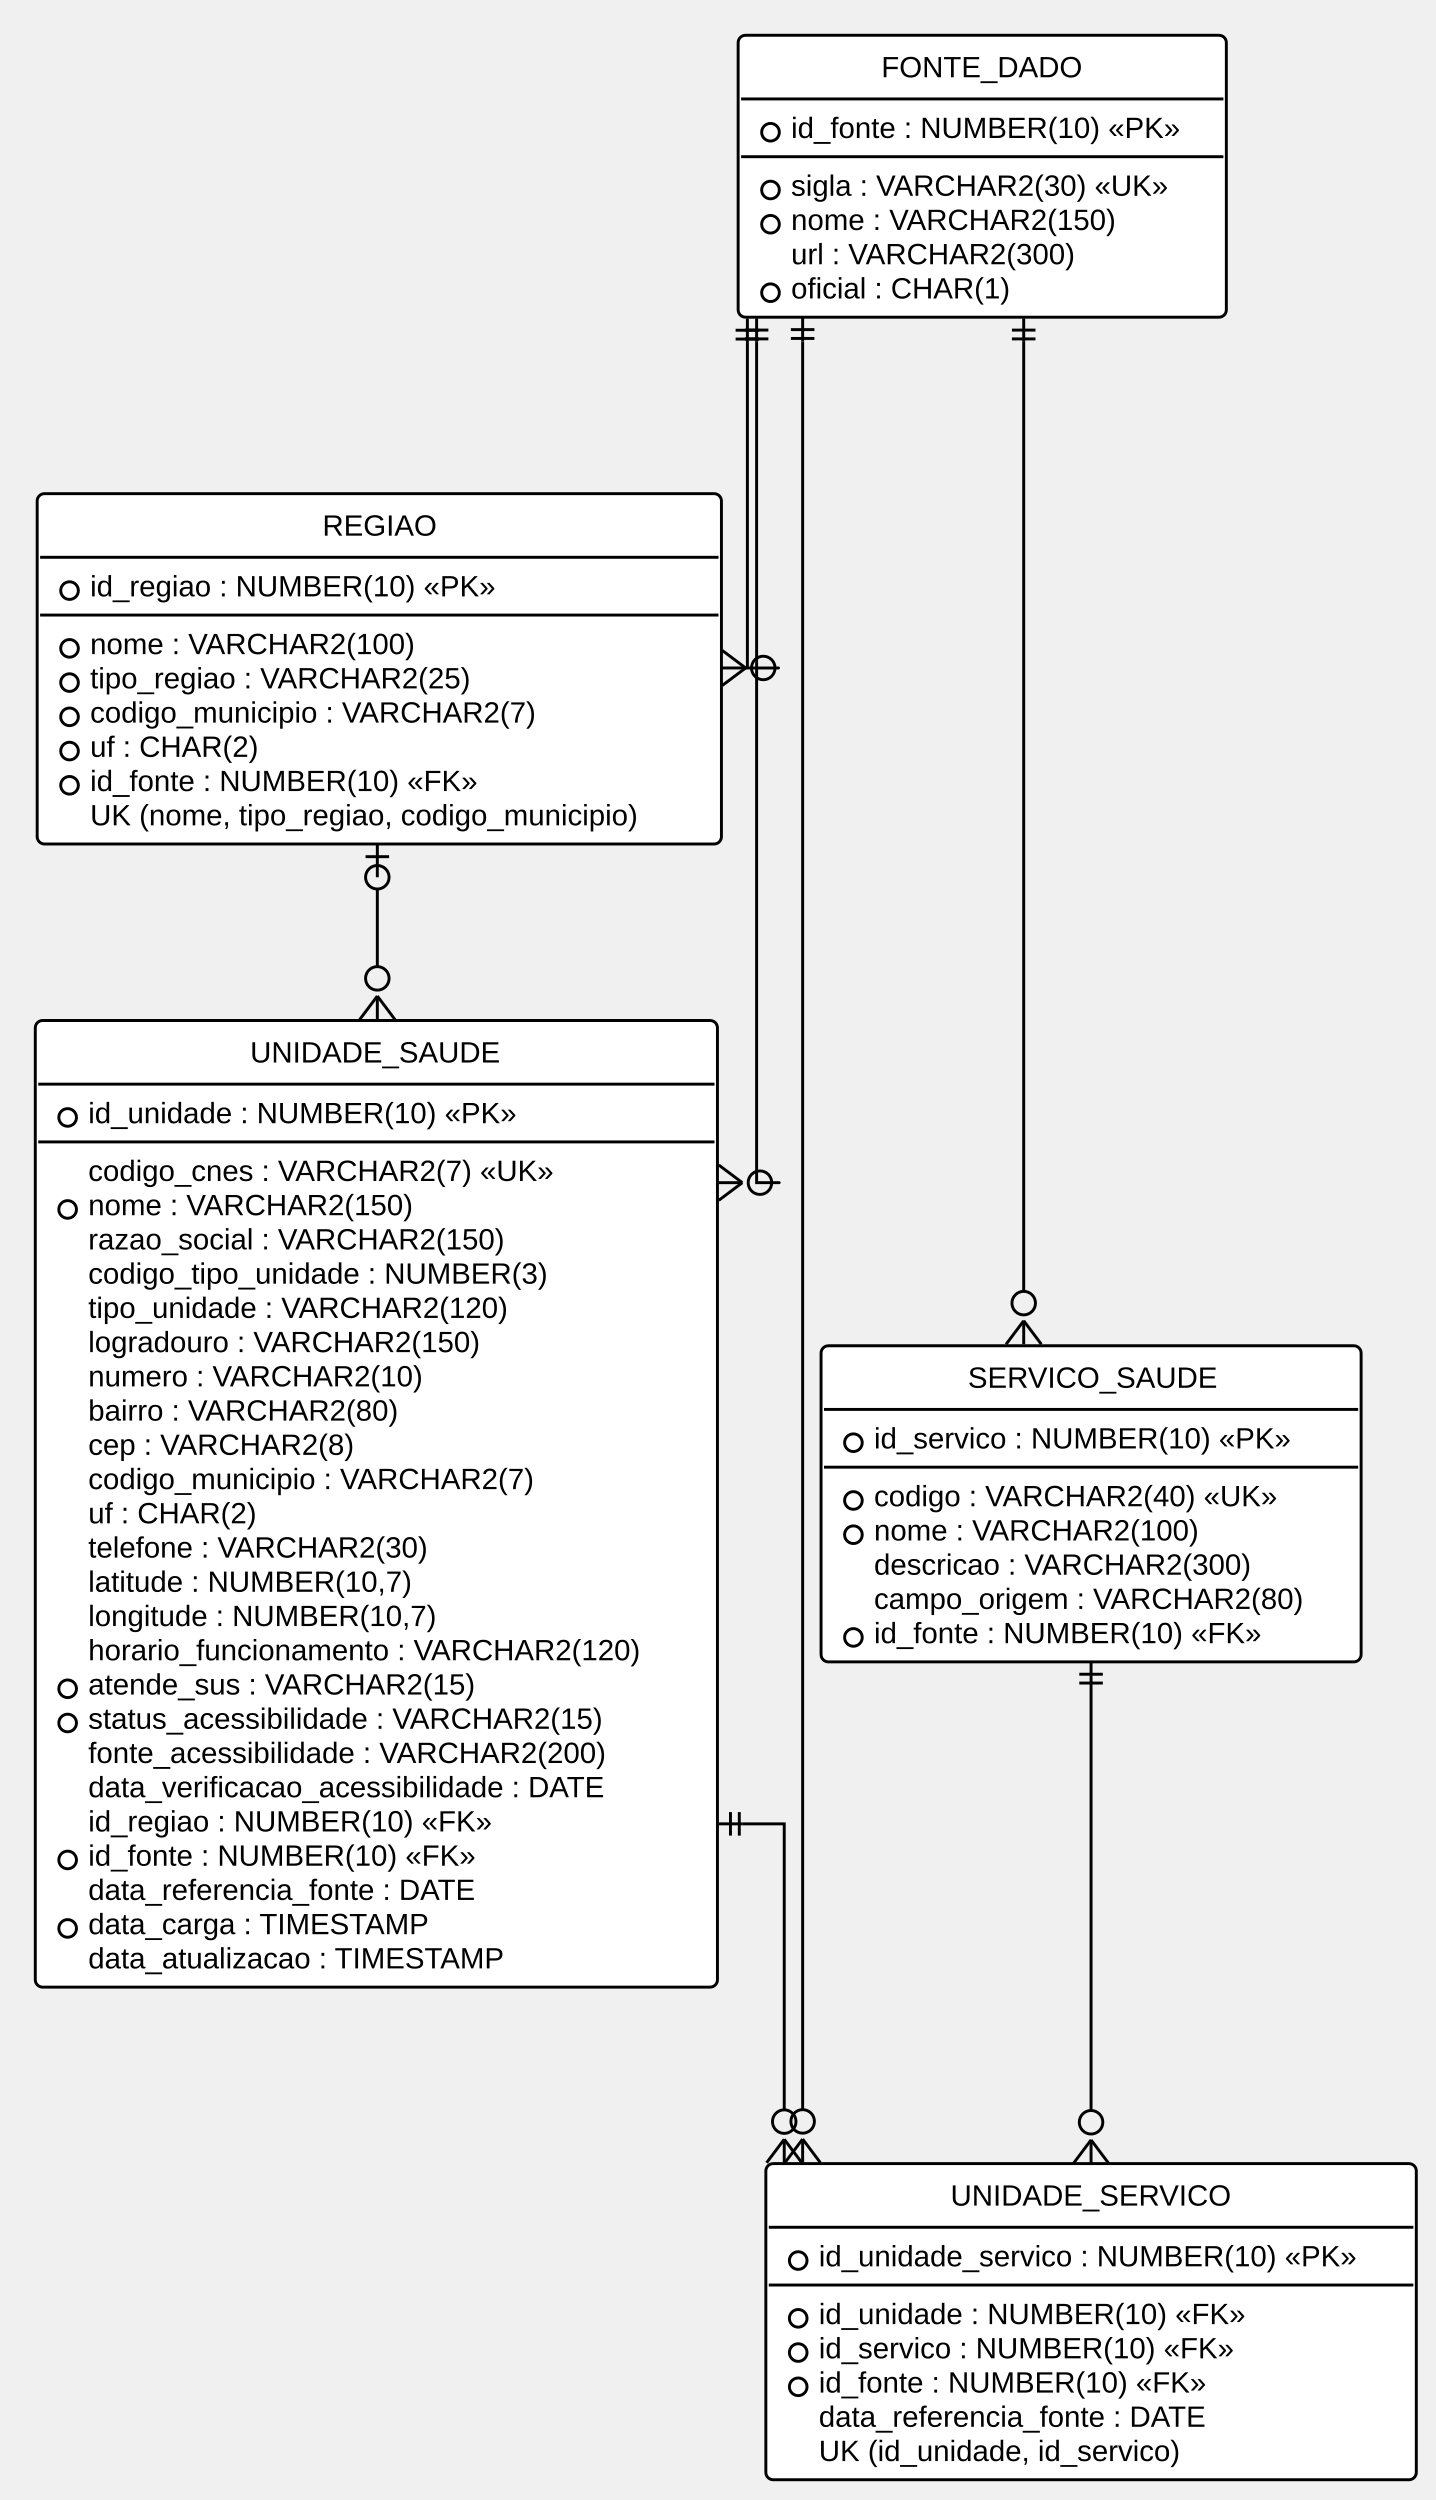
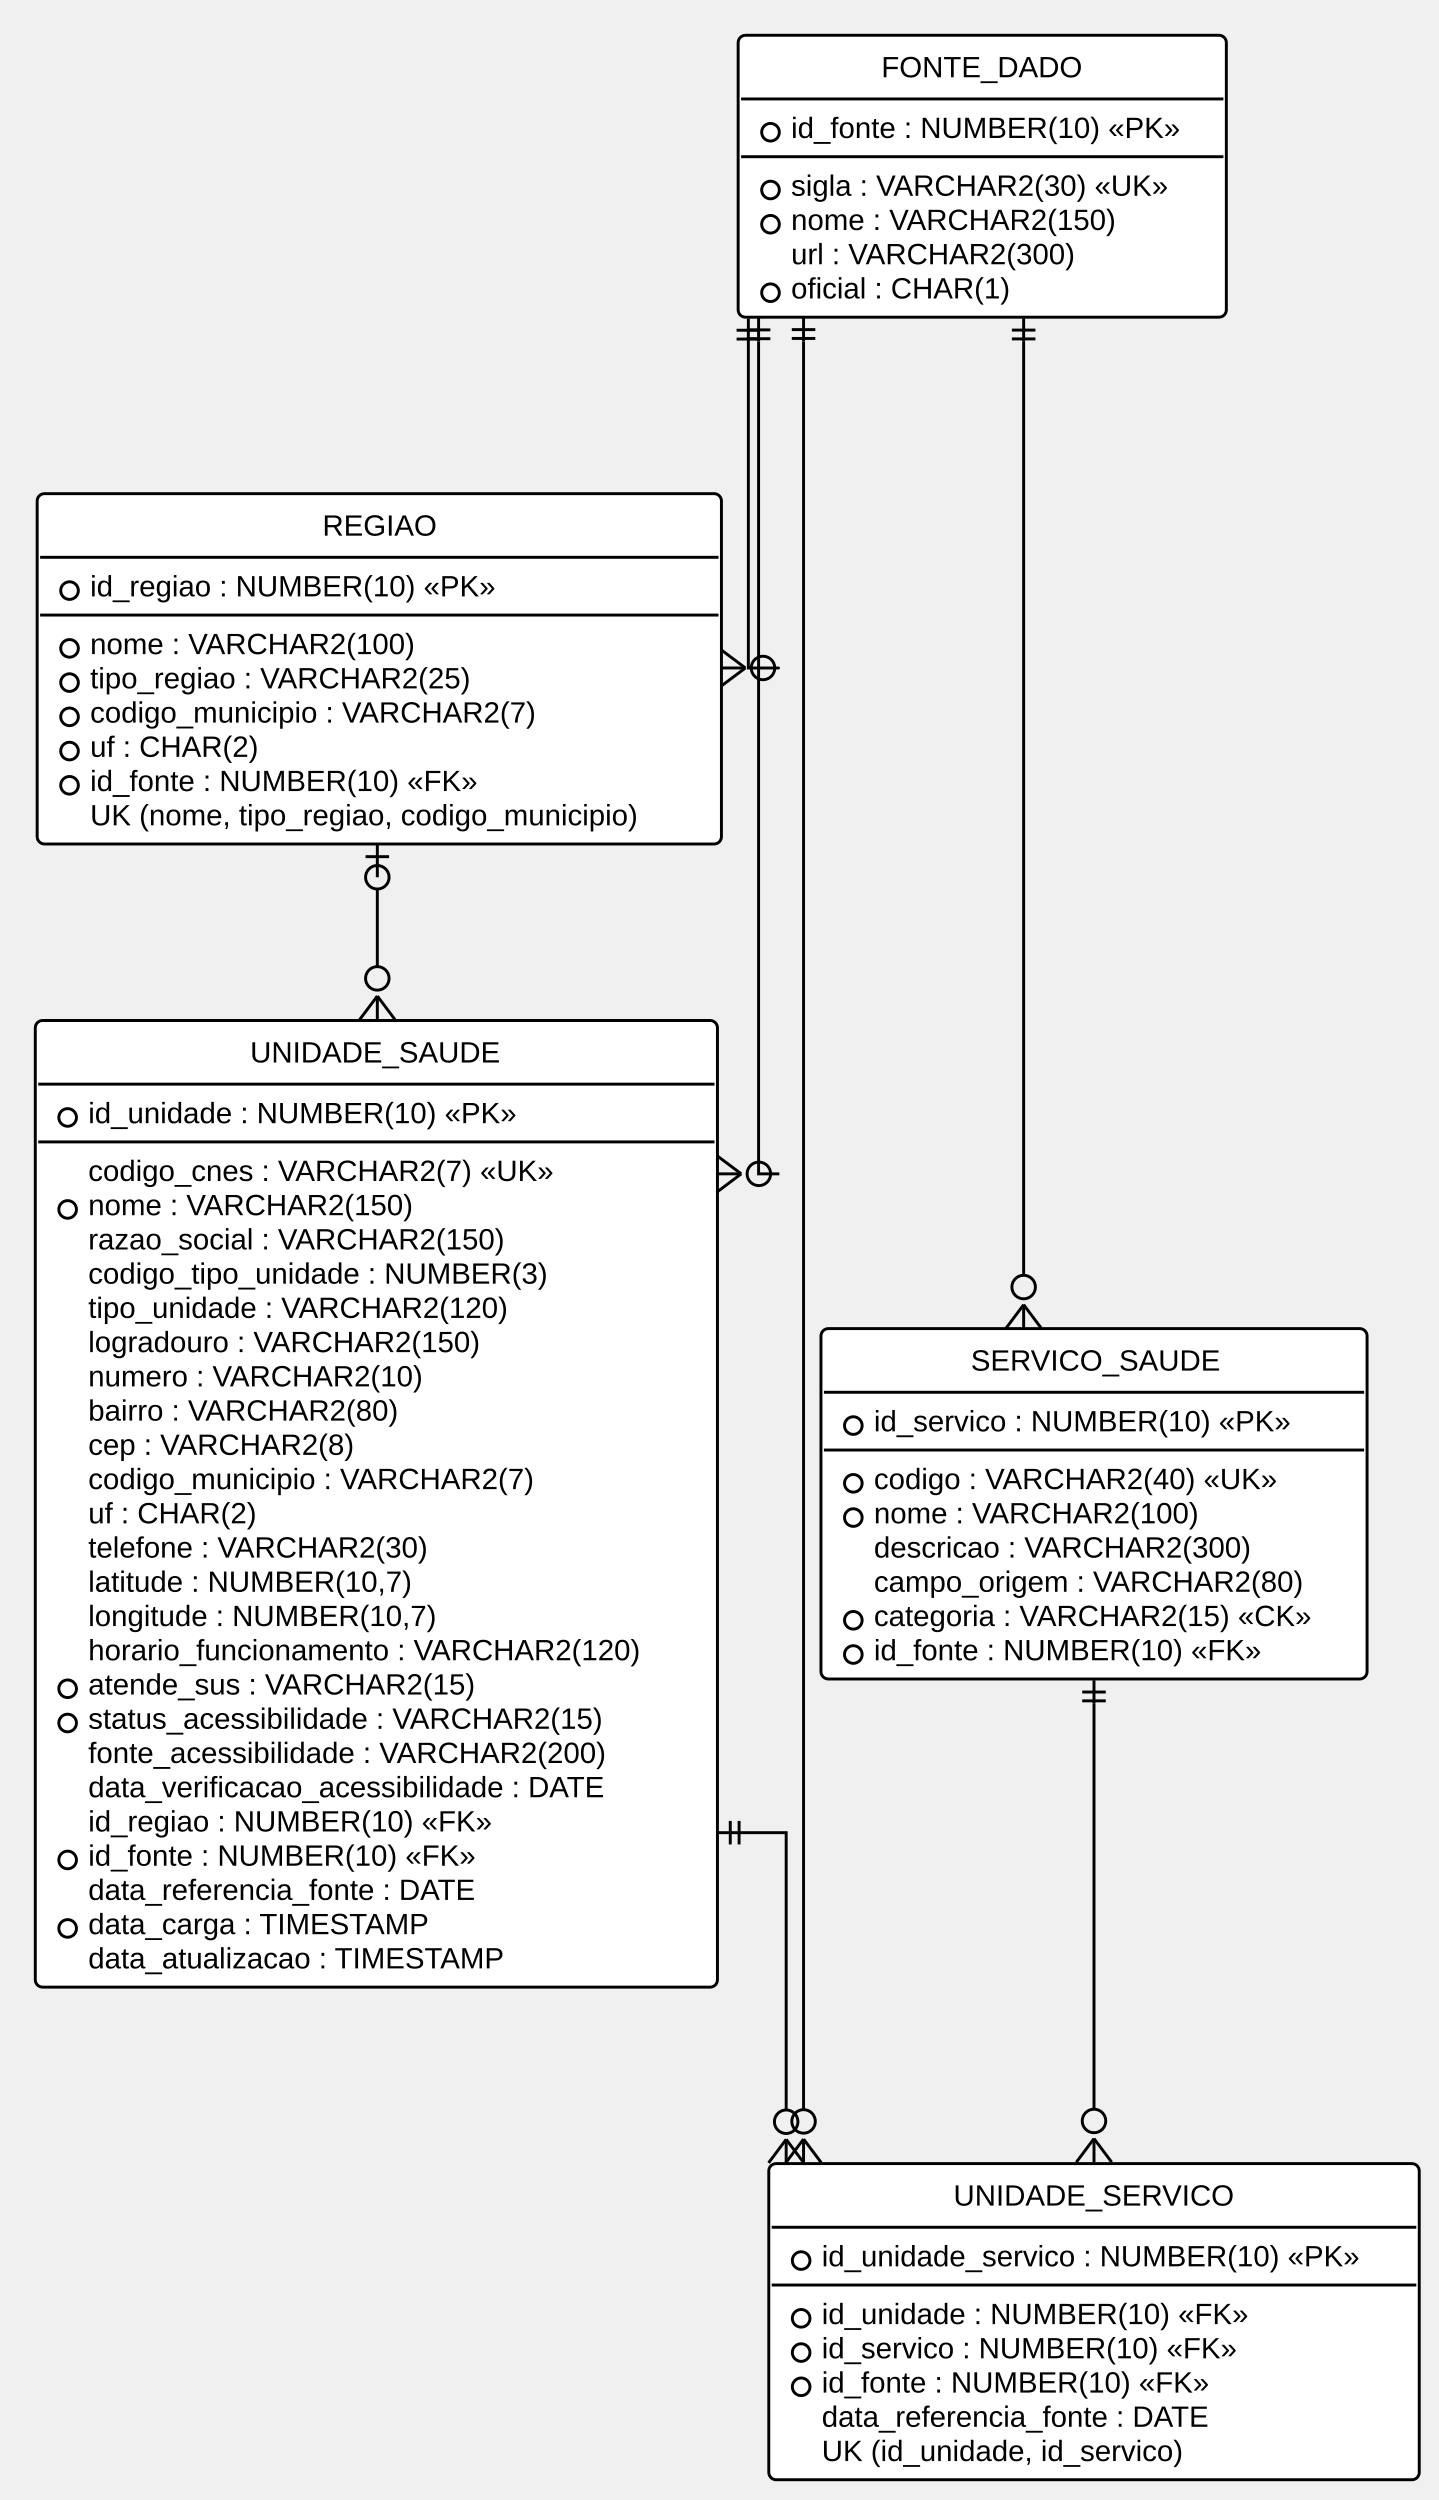
- <svg xmlns="http://www.w3.org/2000/svg" contentStyleType="text/css" data-diagram-type="CLASS" height="850px" preserveAspectRatio="none" style="width:488px;height:850px;background:#FFFFFF;" version="1.1" viewBox="0 0 488 850" width="488px" zoomAndPan="magnify">
+ <svg xmlns="http://www.w3.org/2000/svg" contentStyleType="text/css" data-diagram-type="CLASS" height="850px" preserveAspectRatio="none" style="width:489px;height:850px;background:#FFFFFF;" version="1.1" viewBox="0 0 489 850" width="489px" zoomAndPan="magnify">
  <defs />
  <g>
    <g class="entity" data-entity="fonte" data-source-line="9" data-uid="ent0002" id="entity_fonte">
      <rect fill="#FFFFFF" height="95.844" rx="2.5" ry="2.5" style="stroke:#000000;stroke-width:1;" width="165.987" x="250.97" y="12" />
      <text fill="#000000" font-family="Arial" font-size="10" lengthAdjust="spacing" textLength="68.643" x="299.642" y="26.282">FONTE_DADO</text>
      <line style="stroke:#000000;stroke-width:1;" x1="251.97" x2="415.957" y1="33.641" y2="33.641" />
      <ellipse cx="261.97" cy="44.961" fill="#FFFFFF" rx="3" ry="3" style="stroke:#000000;stroke-width:1;" />
      <text fill="#000000" font-family="Arial" font-size="10" lengthAdjust="spacing" textLength="141.987" x="268.97" y="46.923">id_fonte : NUMBER(10) «PK»</text>
      <line style="stroke:#000000;stroke-width:1;" x1="251.97" x2="415.957" y1="53.281" y2="53.281" />
      <ellipse cx="261.97" cy="64.602" fill="#FFFFFF" rx="3" ry="3" style="stroke:#000000;stroke-width:1;" />
      <text fill="#000000" font-family="Arial" font-size="10" lengthAdjust="spacing" textLength="138.071" x="268.97" y="66.564">sigla : VARCHAR2(30) «UK»</text>
      <ellipse cx="261.97" cy="76.242" fill="#FFFFFF" rx="3" ry="3" style="stroke:#000000;stroke-width:1;" />
      <text fill="#000000" font-family="Arial" font-size="10" lengthAdjust="spacing" textLength="120.249" x="268.97" y="78.204">nome : VARCHAR2(150)</text>
      <text fill="#000000" font-family="Arial" font-size="10" lengthAdjust="spacing" textLength="105.127" x="268.97" y="89.845">url : VARCHAR2(300)</text>
      <ellipse cx="261.97" cy="99.523" fill="#FFFFFF" rx="3" ry="3" style="stroke:#000000;stroke-width:1;" />
      <text fill="#000000" font-family="Arial" font-size="10" lengthAdjust="spacing" textLength="81.782" x="268.97" y="101.485">oficial : CHAR(1)</text>
    </g>
    <g class="entity" data-entity="regiao" data-source-line="17" data-uid="ent0003" id="entity_regiao">
      <rect fill="#FFFFFF" height="119.125" rx="2.5" ry="2.5" style="stroke:#000000;stroke-width:1;" width="232.648" x="12.64" y="167.84" />
      <text fill="#000000" font-family="Arial" font-size="10" lengthAdjust="spacing" textLength="38.677" x="109.625" y="182.122">REGIAO</text>
      <line style="stroke:#000000;stroke-width:1;" x1="13.64" x2="244.287" y1="189.481" y2="189.481" />
      <ellipse cx="23.64" cy="200.801" fill="#FFFFFF" rx="3" ry="3" style="stroke:#000000;stroke-width:1;" />
      <text fill="#000000" font-family="Arial" font-size="10" lengthAdjust="spacing" textLength="147.573" x="30.64" y="202.763">id_regiao : NUMBER(10) «PK»</text>
      <line style="stroke:#000000;stroke-width:1;" x1="13.64" x2="244.287" y1="209.121" y2="209.121" />
      <ellipse cx="23.64" cy="220.442" fill="#FFFFFF" rx="3" ry="3" style="stroke:#000000;stroke-width:1;" />
      <text fill="#000000" font-family="Arial" font-size="10" lengthAdjust="spacing" textLength="120.249" x="30.64" y="222.404">nome : VARCHAR2(100)</text>
      <ellipse cx="23.64" cy="232.082" fill="#FFFFFF" rx="3" ry="3" style="stroke:#000000;stroke-width:1;" />
      <text fill="#000000" font-family="Arial" font-size="10" lengthAdjust="spacing" textLength="141.338" x="30.64" y="234.044">tipo_regiao : VARCHAR2(25)</text>
      <ellipse cx="23.64" cy="243.723" fill="#FFFFFF" rx="3" ry="3" style="stroke:#000000;stroke-width:1;" />
      <text fill="#000000" font-family="Arial" font-size="10" lengthAdjust="spacing" textLength="166.099" x="30.64" y="245.685">codigo_municipio : VARCHAR2(7)</text>
      <ellipse cx="23.64" cy="255.363" fill="#FFFFFF" rx="3" ry="3" style="stroke:#000000;stroke-width:1;" />
      <text fill="#000000" font-family="Arial" font-size="10" lengthAdjust="spacing" textLength="62.041" x="30.64" y="257.325">uf : CHAR(2)</text>
      <ellipse cx="23.64" cy="267.004" fill="#FFFFFF" rx="3" ry="3" style="stroke:#000000;stroke-width:1;" />
      <text fill="#000000" font-family="Arial" font-size="10" lengthAdjust="spacing" textLength="141.709" x="30.64" y="268.966">id_fonte : NUMBER(10) «FK»</text>
      <text fill="#000000" font-family="Arial" font-size="10" lengthAdjust="spacing" textLength="208.648" x="30.64" y="280.607">UK (nome, tipo_regiao, codigo_municipio)</text>
    </g>
    <g class="entity" data-entity="unidade" data-source-line="27" data-uid="ent0004" id="entity_unidade">
      <rect fill="#FFFFFF" height="328.656" rx="2.5" ry="2.5" style="stroke:#000000;stroke-width:1;" width="231.93" x="12" y="346.97" />
      <text fill="#000000" font-family="Arial" font-size="10" lengthAdjust="spacing" textLength="85.835" x="85.047" y="361.252">UNIDADE_SAUDE</text>
      <line style="stroke:#000000;stroke-width:1;" x1="13" x2="242.93" y1="368.611" y2="368.611" />
      <ellipse cx="23" cy="379.931" fill="#FFFFFF" rx="3" ry="3" style="stroke:#000000;stroke-width:1;" />
      <text fill="#000000" font-family="Arial" font-size="10" lengthAdjust="spacing" textLength="156.367" x="30" y="381.893">id_unidade : NUMBER(10) «PK»</text>
      <line style="stroke:#000000;stroke-width:1;" x1="13" x2="242.93" y1="388.251" y2="388.251" />
      <text fill="#000000" font-family="Arial" font-size="10" lengthAdjust="spacing" textLength="169.873" x="30" y="401.534">codigo_cnes : VARCHAR2(7) «UK»</text>
      <ellipse cx="23" cy="411.212" fill="#FFFFFF" rx="3" ry="3" style="stroke:#000000;stroke-width:1;" />
      <text fill="#000000" font-family="Arial" font-size="10" lengthAdjust="spacing" textLength="120.249" x="30" y="413.174">nome : VARCHAR2(150)</text>
      <text fill="#000000" font-family="Arial" font-size="10" lengthAdjust="spacing" textLength="153.144" x="30" y="424.815">razao_social : VARCHAR2(150)</text>
      <text fill="#000000" font-family="Arial" font-size="10" lengthAdjust="spacing" textLength="170.249" x="30" y="436.455">codigo_tipo_unidade : NUMBER(3)</text>
      <text fill="#000000" font-family="Arial" font-size="10" lengthAdjust="spacing" textLength="156.494" x="30" y="448.096">tipo_unidade : VARCHAR2(120)</text>
      <text fill="#000000" font-family="Arial" font-size="10" lengthAdjust="spacing" textLength="146.416" x="30" y="459.737">logradouro : VARCHAR2(150)</text>
      <text fill="#000000" font-family="Arial" font-size="10" lengthAdjust="spacing" textLength="124.336" x="30" y="471.377">numero : VARCHAR2(10)</text>
      <text fill="#000000" font-family="Arial" font-size="10" lengthAdjust="spacing" textLength="115.132" x="30" y="483.018">bairro : VARCHAR2(80)</text>
      <text fill="#000000" font-family="Arial" font-size="10" lengthAdjust="spacing" textLength="97.173" x="30" y="494.659">cep : VARCHAR2(8)</text>
      <text fill="#000000" font-family="Arial" font-size="10" lengthAdjust="spacing" textLength="166.099" x="30" y="506.299">codigo_municipio : VARCHAR2(7)</text>
      <text fill="#000000" font-family="Arial" font-size="10" lengthAdjust="spacing" textLength="62.041" x="30" y="517.94">uf : CHAR(2)</text>
      <text fill="#000000" font-family="Arial" font-size="10" lengthAdjust="spacing" textLength="126.67" x="30" y="529.58">telefone : VARCHAR2(30)</text>
      <text fill="#000000" font-family="Arial" font-size="10" lengthAdjust="spacing" textLength="121.714" x="30" y="541.221">latitude : NUMBER(10,7)</text>
      <text fill="#000000" font-family="Arial" font-size="10" lengthAdjust="spacing" textLength="130.469" x="30" y="552.862">longitude : NUMBER(10,7)</text>
      <text fill="#000000" font-family="Arial" font-size="10" lengthAdjust="spacing" textLength="207.93" x="30" y="564.502">horario_funcionamento : VARCHAR2(120)</text>
      <ellipse cx="23" cy="574.181" fill="#FFFFFF" rx="3" ry="3" style="stroke:#000000;stroke-width:1;" />
      <text fill="#000000" font-family="Arial" font-size="10" lengthAdjust="spacing" textLength="142.334" x="30" y="576.143">atende_sus : VARCHAR2(15)</text>
      <ellipse cx="23" cy="585.822" fill="#FFFFFF" rx="3" ry="3" style="stroke:#000000;stroke-width:1;" />
      <text fill="#000000" font-family="Arial" font-size="10" lengthAdjust="spacing" textLength="191.899" x="30" y="587.784">status_acessibilidade : VARCHAR2(15)</text>
      <text fill="#000000" font-family="Arial" font-size="10" lengthAdjust="spacing" textLength="193.584" x="30" y="599.424">fonte_acessibilidade : VARCHAR2(200)</text>
      <text fill="#000000" font-family="Arial" font-size="10" lengthAdjust="spacing" textLength="194.482" x="30" y="611.065">data_verificacao_acessibilidade : DATE</text>
      <text fill="#000000" font-family="Arial" font-size="10" lengthAdjust="spacing" textLength="147.295" x="30" y="622.705">id_regiao : NUMBER(10) «FK»</text>
      <ellipse cx="23" cy="632.384" fill="#FFFFFF" rx="3" ry="3" style="stroke:#000000;stroke-width:1;" />
      <text fill="#000000" font-family="Arial" font-size="10" lengthAdjust="spacing" textLength="141.709" x="30" y="634.346">id_fonte : NUMBER(10) «FK»</text>
      <text fill="#000000" font-family="Arial" font-size="10" lengthAdjust="spacing" textLength="146.211" x="30" y="645.987">data_referencia_fonte : DATE</text>
      <ellipse cx="23" cy="655.665" fill="#FFFFFF" rx="3" ry="3" style="stroke:#000000;stroke-width:1;" />
      <text fill="#000000" font-family="Arial" font-size="10" lengthAdjust="spacing" textLength="123.423" x="30" y="657.627">data_carga : TIMESTAMP</text>
      <text fill="#000000" font-family="Arial" font-size="10" lengthAdjust="spacing" textLength="152.402" x="30" y="669.268">data_atualizacao : TIMESTAMP</text>
    </g>
    <g class="entity" data-entity="servico" data-source-line="55" data-uid="ent0005" id="entity_servico">
-       <rect fill="#FFFFFF" height="107.484" rx="2.5" ry="2.5" style="stroke:#000000;stroke-width:1;" width="183.619" x="279.16" y="457.56" />
-       <text fill="#000000" font-family="Arial" font-size="10" lengthAdjust="spacing" textLength="83.784" x="329.077" y="471.842">SERVICO_SAUDE</text>
-       <line style="stroke:#000000;stroke-width:1;" x1="280.16" x2="461.779" y1="479.201" y2="479.201" />
-       <ellipse cx="290.16" cy="490.521" fill="#FFFFFF" rx="3" ry="3" style="stroke:#000000;stroke-width:1;" />
-       <text fill="#000000" font-family="Arial" font-size="10" lengthAdjust="spacing" textLength="151.724" x="297.16" y="492.483">id_servico : NUMBER(10) «PK»</text>
-       <line style="stroke:#000000;stroke-width:1;" x1="280.16" x2="461.779" y1="498.841" y2="498.841" />
-       <ellipse cx="290.16" cy="510.162" fill="#FFFFFF" rx="3" ry="3" style="stroke:#000000;stroke-width:1;" />
-       <text fill="#000000" font-family="Arial" font-size="10" lengthAdjust="spacing" textLength="148.037" x="297.16" y="512.124">codigo : VARCHAR2(40) «UK»</text>
-       <ellipse cx="290.16" cy="521.802" fill="#FFFFFF" rx="3" ry="3" style="stroke:#000000;stroke-width:1;" />
-       <text fill="#000000" font-family="Arial" font-size="10" lengthAdjust="spacing" textLength="120.249" x="297.16" y="523.764">nome : VARCHAR2(100)</text>
-       <text fill="#000000" font-family="Arial" font-size="10" lengthAdjust="spacing" textLength="139.741" x="297.16" y="535.405">descricao : VARCHAR2(300)</text>
-       <text fill="#000000" font-family="Arial" font-size="10" lengthAdjust="spacing" textLength="159.619" x="297.16" y="547.045">campo_origem : VARCHAR2(80)</text>
-       <ellipse cx="290.16" cy="556.724" fill="#FFFFFF" rx="3" ry="3" style="stroke:#000000;stroke-width:1;" />
-       <text fill="#000000" font-family="Arial" font-size="10" lengthAdjust="spacing" textLength="141.709" x="297.16" y="558.686">id_fonte : NUMBER(10) «FK»</text>
+       <rect fill="#FFFFFF" height="119.125" rx="2.5" ry="2.5" style="stroke:#000000;stroke-width:1;" width="185.675" x="279.13" y="451.73" />
+       <text fill="#000000" font-family="Arial" font-size="10" lengthAdjust="spacing" textLength="83.784" x="330.075" y="466.012">SERVICO_SAUDE</text>
+       <line style="stroke:#000000;stroke-width:1;" x1="280.13" x2="463.805" y1="473.371" y2="473.371" />
+       <ellipse cx="290.13" cy="484.691" fill="#FFFFFF" rx="3" ry="3" style="stroke:#000000;stroke-width:1;" />
+       <text fill="#000000" font-family="Arial" font-size="10" lengthAdjust="spacing" textLength="151.724" x="297.13" y="486.653">id_servico : NUMBER(10) «PK»</text>
+       <line style="stroke:#000000;stroke-width:1;" x1="280.13" x2="463.805" y1="493.011" y2="493.011" />
+       <ellipse cx="290.13" cy="504.332" fill="#FFFFFF" rx="3" ry="3" style="stroke:#000000;stroke-width:1;" />
+       <text fill="#000000" font-family="Arial" font-size="10" lengthAdjust="spacing" textLength="148.037" x="297.13" y="506.293">codigo : VARCHAR2(40) «UK»</text>
+       <ellipse cx="290.13" cy="515.972" fill="#FFFFFF" rx="3" ry="3" style="stroke:#000000;stroke-width:1;" />
+       <text fill="#000000" font-family="Arial" font-size="10" lengthAdjust="spacing" textLength="120.249" x="297.13" y="517.934">nome : VARCHAR2(100)</text>
+       <text fill="#000000" font-family="Arial" font-size="10" lengthAdjust="spacing" textLength="139.741" x="297.13" y="529.575">descricao : VARCHAR2(300)</text>
+       <text fill="#000000" font-family="Arial" font-size="10" lengthAdjust="spacing" textLength="159.619" x="297.13" y="541.215">campo_origem : VARCHAR2(80)</text>
+       <ellipse cx="290.13" cy="550.894" fill="#FFFFFF" rx="3" ry="3" style="stroke:#000000;stroke-width:1;" />
+       <text fill="#000000" font-family="Arial" font-size="10" lengthAdjust="spacing" textLength="161.675" x="297.13" y="552.856">categoria : VARCHAR2(15) «CK»</text>
+       <ellipse cx="290.13" cy="562.535" fill="#FFFFFF" rx="3" ry="3" style="stroke:#000000;stroke-width:1;" />
+       <text fill="#000000" font-family="Arial" font-size="10" lengthAdjust="spacing" textLength="141.709" x="297.13" y="564.497">id_fonte : NUMBER(10) «FK»</text>
    </g>
-     <g class="entity" data-entity="us" data-source-line="64" data-uid="ent0006" id="entity_us">
-       <rect fill="#FFFFFF" height="107.484" rx="2.5" ry="2.5" style="stroke:#000000;stroke-width:1;" width="221.153" x="260.39" y="735.63" />
-       <text fill="#000000" font-family="Arial" font-size="10" lengthAdjust="spacing" textLength="95.566" x="323.183" y="749.912">UNIDADE_SERVICO</text>
-       <line style="stroke:#000000;stroke-width:1;" x1="261.39" x2="480.543" y1="757.271" y2="757.271" />
-       <ellipse cx="271.39" cy="768.591" fill="#FFFFFF" rx="3" ry="3" style="stroke:#000000;stroke-width:1;" />
-       <text fill="#000000" font-family="Arial" font-size="10" lengthAdjust="spacing" textLength="197.153" x="278.39" y="770.553">id_unidade_servico : NUMBER(10) «PK»</text>
-       <line style="stroke:#000000;stroke-width:1;" x1="261.39" x2="480.543" y1="776.911" y2="776.911" />
-       <ellipse cx="271.39" cy="788.232" fill="#FFFFFF" rx="3" ry="3" style="stroke:#000000;stroke-width:1;" />
-       <text fill="#000000" font-family="Arial" font-size="10" lengthAdjust="spacing" textLength="156.089" x="278.39" y="790.193">id_unidade : NUMBER(10) «FK»</text>
-       <ellipse cx="271.39" cy="799.872" fill="#FFFFFF" rx="3" ry="3" style="stroke:#000000;stroke-width:1;" />
-       <text fill="#000000" font-family="Arial" font-size="10" lengthAdjust="spacing" textLength="151.445" x="278.39" y="801.834">id_servico : NUMBER(10) «FK»</text>
-       <ellipse cx="271.39" cy="811.513" fill="#FFFFFF" rx="3" ry="3" style="stroke:#000000;stroke-width:1;" />
-       <text fill="#000000" font-family="Arial" font-size="10" lengthAdjust="spacing" textLength="141.709" x="278.39" y="813.475">id_fonte : NUMBER(10) «FK»</text>
-       <text fill="#000000" font-family="Arial" font-size="10" lengthAdjust="spacing" textLength="146.211" x="278.39" y="825.115">data_referencia_fonte : DATE</text>
-       <text fill="#000000" font-family="Arial" font-size="10" lengthAdjust="spacing" textLength="135.684" x="278.39" y="836.756">UK (id_unidade, id_servico)</text>
+     <g class="entity" data-entity="us" data-source-line="65" data-uid="ent0006" id="entity_us">
+       <rect fill="#FFFFFF" height="107.484" rx="2.5" ry="2.5" style="stroke:#000000;stroke-width:1;" width="221.153" x="261.39" y="735.63" />
+       <text fill="#000000" font-family="Arial" font-size="10" lengthAdjust="spacing" textLength="95.566" x="324.183" y="749.912">UNIDADE_SERVICO</text>
+       <line style="stroke:#000000;stroke-width:1;" x1="262.39" x2="481.543" y1="757.271" y2="757.271" />
+       <ellipse cx="272.39" cy="768.591" fill="#FFFFFF" rx="3" ry="3" style="stroke:#000000;stroke-width:1;" />
+       <text fill="#000000" font-family="Arial" font-size="10" lengthAdjust="spacing" textLength="197.153" x="279.39" y="770.553">id_unidade_servico : NUMBER(10) «PK»</text>
+       <line style="stroke:#000000;stroke-width:1;" x1="262.39" x2="481.543" y1="776.911" y2="776.911" />
+       <ellipse cx="272.39" cy="788.232" fill="#FFFFFF" rx="3" ry="3" style="stroke:#000000;stroke-width:1;" />
+       <text fill="#000000" font-family="Arial" font-size="10" lengthAdjust="spacing" textLength="156.089" x="279.39" y="790.193">id_unidade : NUMBER(10) «FK»</text>
+       <ellipse cx="272.39" cy="799.872" fill="#FFFFFF" rx="3" ry="3" style="stroke:#000000;stroke-width:1;" />
+       <text fill="#000000" font-family="Arial" font-size="10" lengthAdjust="spacing" textLength="151.445" x="279.39" y="801.834">id_servico : NUMBER(10) «FK»</text>
+       <ellipse cx="272.39" cy="811.513" fill="#FFFFFF" rx="3" ry="3" style="stroke:#000000;stroke-width:1;" />
+       <text fill="#000000" font-family="Arial" font-size="10" lengthAdjust="spacing" textLength="141.709" x="279.39" y="813.475">id_fonte : NUMBER(10) «FK»</text>
+       <text fill="#000000" font-family="Arial" font-size="10" lengthAdjust="spacing" textLength="146.211" x="279.39" y="825.115">data_referencia_fonte : DATE</text>
+       <text fill="#000000" font-family="Arial" font-size="10" lengthAdjust="spacing" textLength="135.684" x="279.39" y="836.756">UK (id_unidade, id_servico)</text>
    </g>
-     <g class="link" data-entity-1="regiao" data-entity-2="unidade" data-source-line="74" data-uid="lnk7" id="link_regiao_unidade">
-       <path codeLine="74" d="M128.29,302.27 C128.29,320.08 128.29,307.52 128.29,328.65" fill="none" id="regiao-unidade" style="stroke:#000000;stroke-width:1;" />
+     <g class="link" data-entity-1="regiao" data-entity-2="unidade" data-source-line="75" data-uid="lnk7" id="link_regiao_unidade">
+       <path codeLine="75" d="M128.29,302.27 C128.29,320.08 128.29,307.52 128.29,328.65" fill="none" id="regiao-unidade" style="stroke:#000000;stroke-width:1;" />
      <line style="stroke:#000000;stroke-width:1;" x1="128.29" x2="128.29" y1="298.27" y2="287.27" />
      <ellipse cx="128.29" cy="298.27" fill="none" rx="4" ry="4" style="stroke:#000000;stroke-width:1;" />
      <line style="stroke:#000000;stroke-width:1;" x1="124.29" x2="132.29" y1="291.27" y2="291.27" />
      <line style="stroke:#000000;stroke-width:1;" x1="128.29" x2="134.29" y1="338.65" y2="346.65" />
      <line style="stroke:#000000;stroke-width:1;" x1="128.29" x2="122.29" y1="338.65" y2="346.65" />
      <line style="stroke:#000000;stroke-width:1;" x1="128.29" x2="128.29" y1="338.65" y2="346.65" />
      <ellipse cx="128.29" cy="332.65" fill="none" rx="4" ry="4" style="stroke:#000000;stroke-width:1;" />
    </g>
-     <g class="link" data-entity-1="unidade" data-entity-2="us" data-source-line="75" data-uid="lnk8" id="link_unidade_us">
-       <path codeLine="75" d="M252.36,620.11 C265.7,620.11 266.64,620.11 266.64,620.11 C266.64,620.11 266.64,667.81 266.64,717.35" fill="none" id="unidade-us" style="stroke:#000000;stroke-width:1;" />
-       <line style="stroke:#000000;stroke-width:1;" x1="248.36" x2="248.36" y1="624.11" y2="616.11" />
-       <line style="stroke:#000000;stroke-width:1;" x1="251.36" x2="251.36" y1="624.11" y2="616.11" />
-       <line style="stroke:#000000;stroke-width:1;" x1="252.36" x2="244.36" y1="620.11" y2="620.11" />
-       <line style="stroke:#000000;stroke-width:1;" x1="266.64" x2="272.64" y1="727.35" y2="735.35" />
-       <line style="stroke:#000000;stroke-width:1;" x1="266.64" x2="260.64" y1="727.35" y2="735.35" />
-       <line style="stroke:#000000;stroke-width:1;" x1="266.64" x2="266.64" y1="727.35" y2="735.35" />
-       <ellipse cx="266.64" cy="721.35" fill="none" rx="4" ry="4" style="stroke:#000000;stroke-width:1;" />
+     <g class="link" data-entity-1="unidade" data-entity-2="us" data-source-line="76" data-uid="lnk8" id="link_unidade_us">
+       <path codeLine="76" d="M252.29,623.11 C266.04,623.11 267.3,623.11 267.3,623.11 C267.3,623.11 267.3,668.84 267.3,717.39" fill="none" id="unidade-us" style="stroke:#000000;stroke-width:1;" />
+       <line style="stroke:#000000;stroke-width:1;" x1="248.29" x2="248.29" y1="627.11" y2="619.11" />
+       <line style="stroke:#000000;stroke-width:1;" x1="251.29" x2="251.29" y1="627.11" y2="619.11" />
+       <line style="stroke:#000000;stroke-width:1;" x1="252.29" x2="244.29" y1="623.11" y2="623.11" />
+       <line style="stroke:#000000;stroke-width:1;" x1="267.3" x2="273.3" y1="727.39" y2="735.39" />
+       <line style="stroke:#000000;stroke-width:1;" x1="267.3" x2="261.3" y1="727.39" y2="735.39" />
+       <line style="stroke:#000000;stroke-width:1;" x1="267.3" x2="267.3" y1="727.39" y2="735.39" />
+       <ellipse cx="267.3" cy="721.39" fill="none" rx="4" ry="4" style="stroke:#000000;stroke-width:1;" />
    </g>
-     <g class="link" data-entity-1="servico" data-entity-2="us" data-source-line="76" data-uid="lnk9" id="link_servico_us">
-       <path codeLine="76" d="M370.96,573.24 C370.96,622.36 370.96,668.5 370.96,717.57" fill="none" id="servico-us" style="stroke:#000000;stroke-width:1;" />
-       <line style="stroke:#000000;stroke-width:1;" x1="366.96" x2="374.96" y1="569.24" y2="569.24" />
-       <line style="stroke:#000000;stroke-width:1;" x1="366.96" x2="374.96" y1="572.24" y2="572.24" />
-       <line style="stroke:#000000;stroke-width:1;" x1="370.96" x2="370.96" y1="573.24" y2="565.24" />
-       <line style="stroke:#000000;stroke-width:1;" x1="370.96" x2="376.96" y1="727.57" y2="735.57" />
-       <line style="stroke:#000000;stroke-width:1;" x1="370.96" x2="364.96" y1="727.57" y2="735.57" />
-       <line style="stroke:#000000;stroke-width:1;" x1="370.96" x2="370.96" y1="727.57" y2="735.57" />
-       <ellipse cx="370.96" cy="721.57" fill="none" rx="4" ry="4" style="stroke:#000000;stroke-width:1;" />
+     <g class="link" data-entity-1="servico" data-entity-2="us" data-source-line="77" data-uid="lnk9" id="link_servico_us">
+       <path codeLine="77" d="M371.96,579.29 C371.96,627.99 371.96,670.05 371.96,717.13" fill="none" id="servico-us" style="stroke:#000000;stroke-width:1;" />
+       <line style="stroke:#000000;stroke-width:1;" x1="367.96" x2="375.96" y1="575.29" y2="575.29" />
+       <line style="stroke:#000000;stroke-width:1;" x1="367.96" x2="375.96" y1="578.29" y2="578.29" />
+       <line style="stroke:#000000;stroke-width:1;" x1="371.96" x2="371.96" y1="579.29" y2="571.29" />
+       <line style="stroke:#000000;stroke-width:1;" x1="371.96" x2="377.96" y1="727.13" y2="735.13" />
+       <line style="stroke:#000000;stroke-width:1;" x1="371.96" x2="365.96" y1="727.13" y2="735.13" />
+       <line style="stroke:#000000;stroke-width:1;" x1="371.96" x2="371.96" y1="727.13" y2="735.13" />
+       <ellipse cx="371.96" cy="721.13" fill="none" rx="4" ry="4" style="stroke:#000000;stroke-width:1;" />
    </g>
-     <g class="link" data-entity-1="fonte" data-entity-2="unidade" data-source-line="77" data-uid="lnk10" id="link_fonte_unidade">
-       <path codeLine="77" d="M257.25,116.22 C257.25,210.55 257.25,402.11 257.25,402.11 C257.25,402.11 270.32,402.11 262.38,402.11" fill="none" id="fonte-unidade" style="stroke:#000000;stroke-width:1;" />
-       <line style="stroke:#000000;stroke-width:1;" x1="253.25" x2="261.25" y1="112.22" y2="112.22" />
-       <line style="stroke:#000000;stroke-width:1;" x1="253.25" x2="261.25" y1="115.22" y2="115.22" />
-       <line style="stroke:#000000;stroke-width:1;" x1="257.25" x2="257.25" y1="116.22" y2="108.22" />
-       <line style="stroke:#000000;stroke-width:1;" x1="252.38" x2="244.38" y1="402.11" y2="408.11" />
-       <line style="stroke:#000000;stroke-width:1;" x1="252.38" x2="244.38" y1="402.11" y2="396.11" />
-       <line style="stroke:#000000;stroke-width:1;" x1="252.38" x2="244.38" y1="402.11" y2="402.11" />
-       <ellipse cx="258.38" cy="402.11" fill="none" rx="4" ry="4" style="stroke:#000000;stroke-width:1;" />
+     <g class="link" data-entity-1="fonte" data-entity-2="unidade" data-source-line="78" data-uid="lnk10" id="link_fonte_unidade">
+       <path codeLine="78" d="M257.92,116.16 C257.92,209.8 257.92,399.11 257.92,399.11 C257.92,399.11 270.55,399.11 262.01,399.11" fill="none" id="fonte-unidade" style="stroke:#000000;stroke-width:1;" />
+       <line style="stroke:#000000;stroke-width:1;" x1="253.92" x2="261.92" y1="112.16" y2="112.16" />
+       <line style="stroke:#000000;stroke-width:1;" x1="253.92" x2="261.92" y1="115.16" y2="115.16" />
+       <line style="stroke:#000000;stroke-width:1;" x1="257.92" x2="257.92" y1="116.16" y2="108.16" />
+       <line style="stroke:#000000;stroke-width:1;" x1="252.01" x2="244.01" y1="399.11" y2="405.11" />
+       <line style="stroke:#000000;stroke-width:1;" x1="252.01" x2="244.01" y1="399.11" y2="393.11" />
+       <line style="stroke:#000000;stroke-width:1;" x1="252.01" x2="244.01" y1="399.11" y2="399.11" />
+       <ellipse cx="258.01" cy="399.11" fill="none" rx="4" ry="4" style="stroke:#000000;stroke-width:1;" />
    </g>
-     <g class="link" data-entity-1="fonte" data-entity-2="us" data-source-line="78" data-uid="lnk11" id="link_fonte_us">
-       <path codeLine="78" d="M272.9,116.07 C272.9,246.51 272.9,580.14 272.9,717.28" fill="none" id="fonte-us" style="stroke:#000000;stroke-width:1;" />
-       <line style="stroke:#000000;stroke-width:1;" x1="268.9" x2="276.9" y1="112.07" y2="112.07" />
-       <line style="stroke:#000000;stroke-width:1;" x1="268.9" x2="276.9" y1="115.07" y2="115.07" />
-       <line style="stroke:#000000;stroke-width:1;" x1="272.9" x2="272.9" y1="116.07" y2="108.07" />
-       <line style="stroke:#000000;stroke-width:1;" x1="272.9" x2="278.9" y1="727.28" y2="735.28" />
-       <line style="stroke:#000000;stroke-width:1;" x1="272.9" x2="266.9" y1="727.28" y2="735.28" />
-       <line style="stroke:#000000;stroke-width:1;" x1="272.9" x2="272.9" y1="727.28" y2="735.28" />
-       <ellipse cx="272.9" cy="721.28" fill="none" rx="4" ry="4" style="stroke:#000000;stroke-width:1;" />
+     <g class="link" data-entity-1="fonte" data-entity-2="us" data-source-line="79" data-uid="lnk11" id="link_fonte_us">
+       <path codeLine="79" d="M273.21,116.07 C273.21,246.51 273.21,580.14 273.21,717.28" fill="none" id="fonte-us" style="stroke:#000000;stroke-width:1;" />
+       <line style="stroke:#000000;stroke-width:1;" x1="269.21" x2="277.21" y1="112.07" y2="112.07" />
+       <line style="stroke:#000000;stroke-width:1;" x1="269.21" x2="277.21" y1="115.07" y2="115.07" />
+       <line style="stroke:#000000;stroke-width:1;" x1="273.21" x2="273.21" y1="116.07" y2="108.07" />
+       <line style="stroke:#000000;stroke-width:1;" x1="273.21" x2="279.21" y1="727.28" y2="735.28" />
+       <line style="stroke:#000000;stroke-width:1;" x1="273.21" x2="267.21" y1="727.28" y2="735.28" />
+       <line style="stroke:#000000;stroke-width:1;" x1="273.21" x2="273.21" y1="727.28" y2="735.28" />
+       <ellipse cx="273.21" cy="721.28" fill="none" rx="4" ry="4" style="stroke:#000000;stroke-width:1;" />
    </g>
-     <g class="link" data-entity-1="fonte" data-entity-2="servico" data-source-line="79" data-uid="lnk12" id="link_fonte_servico">
-       <path codeLine="79" d="M348.06,116.23 C348.06,201.06 348.06,350.21 348.06,439.06" fill="none" id="fonte-servico" style="stroke:#000000;stroke-width:1;" />
-       <line style="stroke:#000000;stroke-width:1;" x1="344.06" x2="352.06" y1="112.23" y2="112.23" />
-       <line style="stroke:#000000;stroke-width:1;" x1="344.06" x2="352.06" y1="115.23" y2="115.23" />
-       <line style="stroke:#000000;stroke-width:1;" x1="348.06" x2="348.06" y1="116.23" y2="108.23" />
-       <line style="stroke:#000000;stroke-width:1;" x1="348.06" x2="354.06" y1="449.06" y2="457.06" />
-       <line style="stroke:#000000;stroke-width:1;" x1="348.06" x2="342.06" y1="449.06" y2="457.06" />
-       <line style="stroke:#000000;stroke-width:1;" x1="348.06" x2="348.06" y1="449.06" y2="457.06" />
-       <ellipse cx="348.06" cy="443.06" fill="none" rx="4" ry="4" style="stroke:#000000;stroke-width:1;" />
+     <g class="link" data-entity-1="fonte" data-entity-2="servico" data-source-line="80" data-uid="lnk12" id="link_fonte_servico">
+       <path codeLine="80" d="M348.04,116.23 C348.04,199.35 348.04,343.2 348.04,433.6" fill="none" id="fonte-servico" style="stroke:#000000;stroke-width:1;" />
+       <line style="stroke:#000000;stroke-width:1;" x1="344.04" x2="352.04" y1="112.23" y2="112.23" />
+       <line style="stroke:#000000;stroke-width:1;" x1="344.04" x2="352.04" y1="115.23" y2="115.23" />
+       <line style="stroke:#000000;stroke-width:1;" x1="348.04" x2="348.04" y1="116.23" y2="108.23" />
+       <line style="stroke:#000000;stroke-width:1;" x1="348.04" x2="354.04" y1="443.6" y2="451.6" />
+       <line style="stroke:#000000;stroke-width:1;" x1="348.04" x2="342.04" y1="443.6" y2="451.6" />
+       <line style="stroke:#000000;stroke-width:1;" x1="348.04" x2="348.04" y1="443.6" y2="451.6" />
+       <ellipse cx="348.04" cy="437.6" fill="none" rx="4" ry="4" style="stroke:#000000;stroke-width:1;" />
    </g>
-     <g class="link" data-entity-1="fonte" data-entity-2="regiao" data-source-line="80" data-uid="lnk13" id="link_fonte_regiao">
-       <path codeLine="80" d="M254.11,116.28 C254.11,165.66 254.11,227.11 254.11,227.11 C254.11,227.11 268.9,227.11 263.51,227.11" fill="none" id="fonte-regiao" style="stroke:#000000;stroke-width:1;" />
-       <line style="stroke:#000000;stroke-width:1;" x1="250.11" x2="258.11" y1="112.28" y2="112.28" />
-       <line style="stroke:#000000;stroke-width:1;" x1="250.11" x2="258.11" y1="115.28" y2="115.28" />
-       <line style="stroke:#000000;stroke-width:1;" x1="254.11" x2="254.11" y1="116.28" y2="108.28" />
-       <line style="stroke:#000000;stroke-width:1;" x1="253.51" x2="245.51" y1="227.11" y2="233.11" />
-       <line style="stroke:#000000;stroke-width:1;" x1="253.51" x2="245.51" y1="227.11" y2="221.11" />
-       <line style="stroke:#000000;stroke-width:1;" x1="253.51" x2="245.51" y1="227.11" y2="227.11" />
-       <ellipse cx="259.51" cy="227.11" fill="none" rx="4" ry="4" style="stroke:#000000;stroke-width:1;" />
+     <g class="link" data-entity-1="fonte" data-entity-2="regiao" data-source-line="81" data-uid="lnk13" id="link_fonte_regiao">
+       <path codeLine="81" d="M254.44,116.28 C254.44,165.66 254.44,227.11 254.44,227.11 C254.44,227.11 269.07,227.11 263.42,227.11" fill="none" id="fonte-regiao" style="stroke:#000000;stroke-width:1;" />
+       <line style="stroke:#000000;stroke-width:1;" x1="250.44" x2="258.44" y1="112.28" y2="112.28" />
+       <line style="stroke:#000000;stroke-width:1;" x1="250.44" x2="258.44" y1="115.28" y2="115.28" />
+       <line style="stroke:#000000;stroke-width:1;" x1="254.44" x2="254.44" y1="116.28" y2="108.28" />
+       <line style="stroke:#000000;stroke-width:1;" x1="253.42" x2="245.42" y1="227.11" y2="233.11" />
+       <line style="stroke:#000000;stroke-width:1;" x1="253.42" x2="245.42" y1="227.11" y2="221.11" />
+       <line style="stroke:#000000;stroke-width:1;" x1="253.42" x2="245.42" y1="227.11" y2="227.11" />
+       <ellipse cx="259.42" cy="227.11" fill="none" rx="4" ry="4" style="stroke:#000000;stroke-width:1;" />
    </g>
  </g>
</svg>
